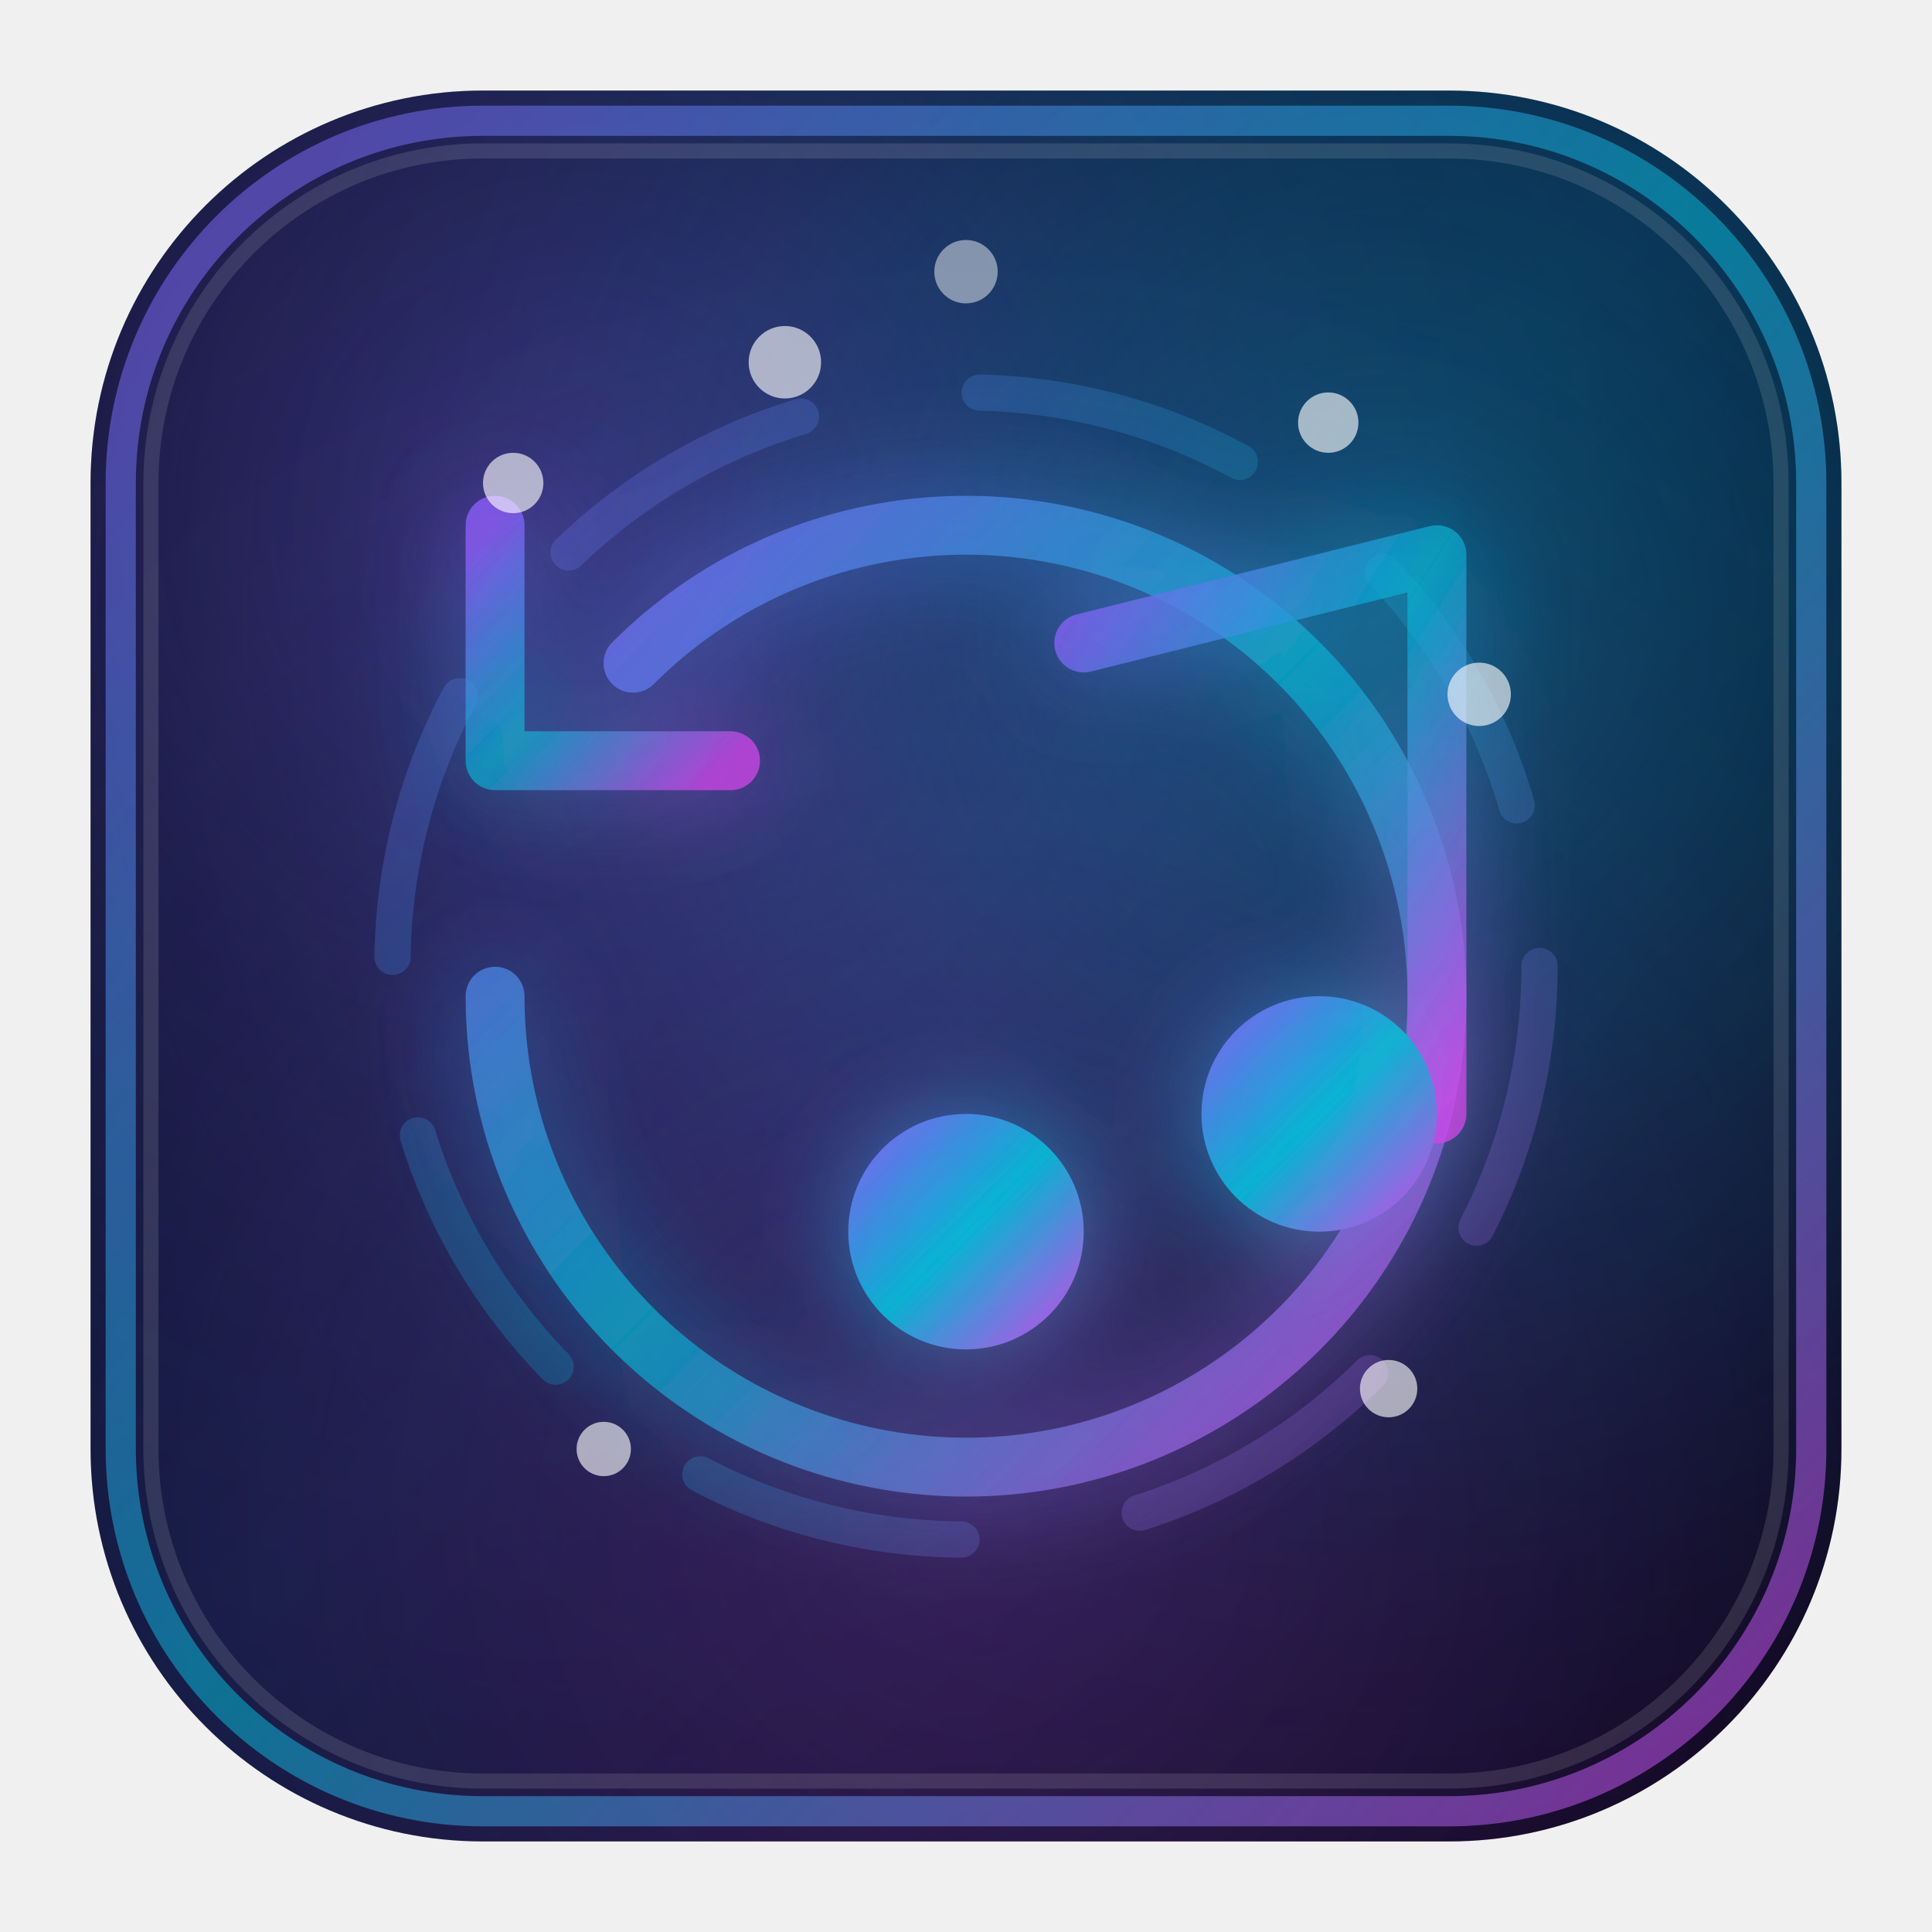
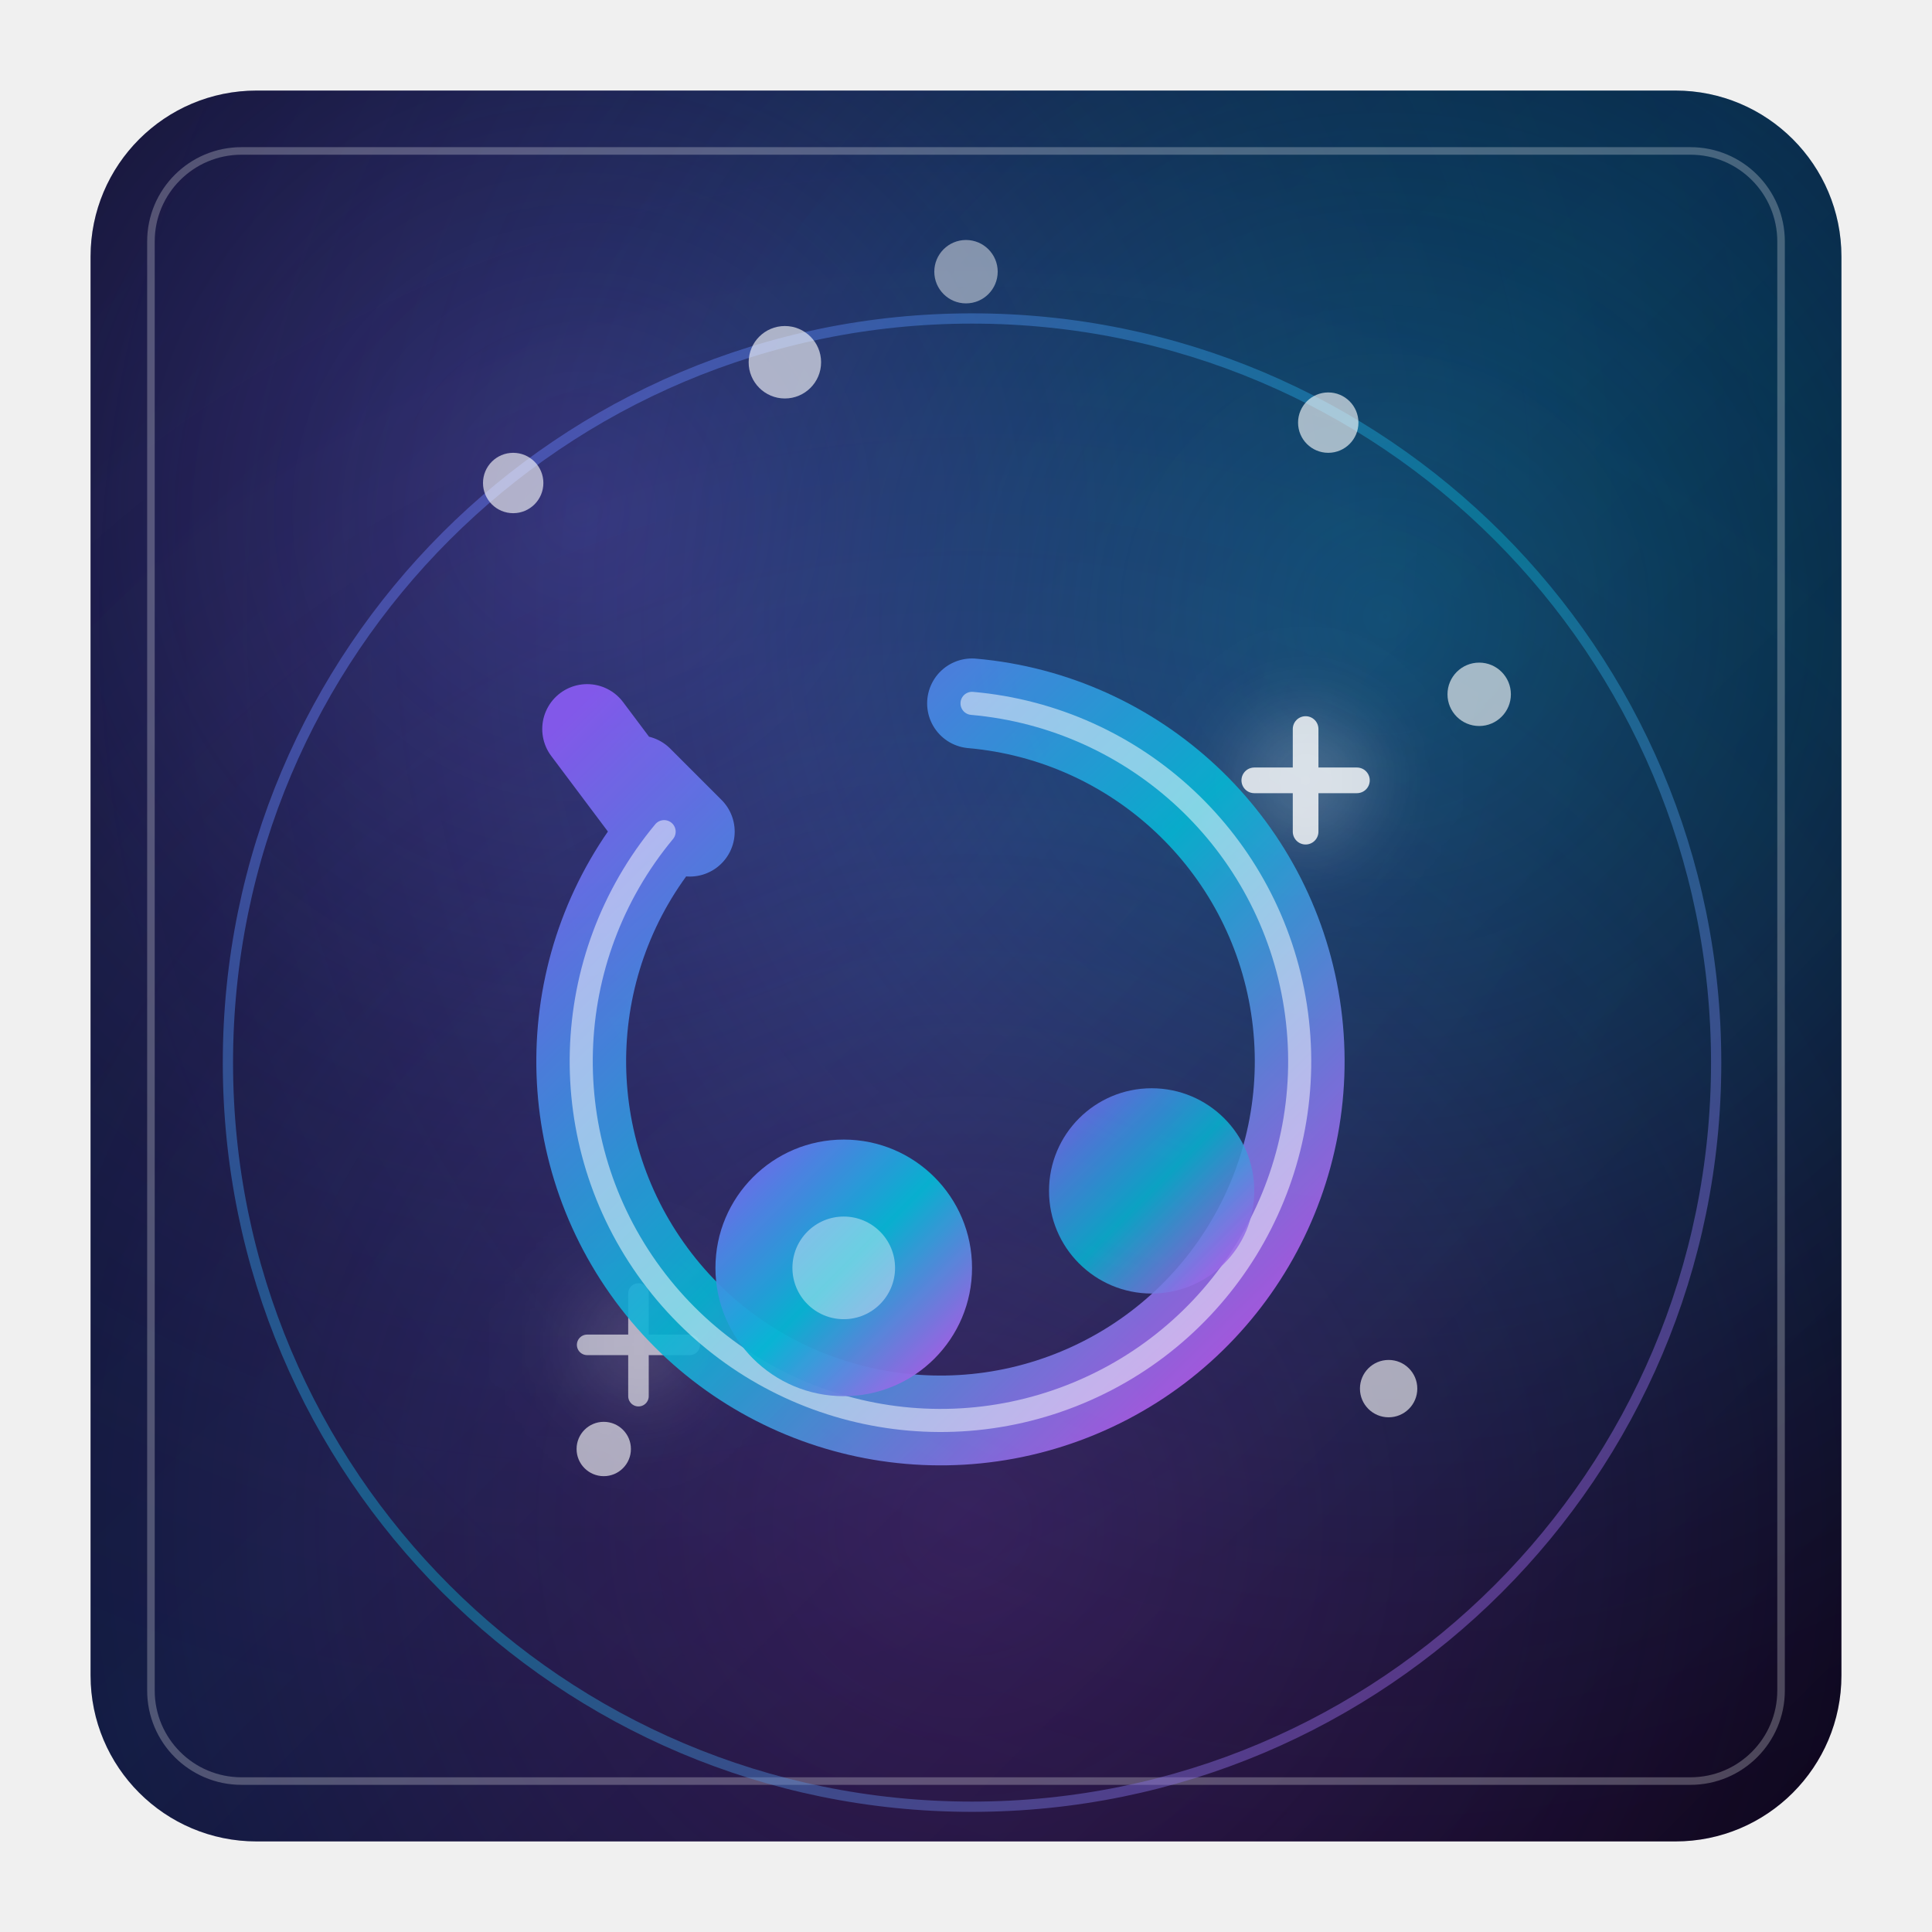
<svg xmlns="http://www.w3.org/2000/svg" viewBox="0 0 128 128">
  <defs>
    <linearGradient id="bg" x1="0" y1="0" x2="1" y2="1">
      <stop offset="0%" stop-color="#0b102a" />
      <stop offset="48%" stop-color="#0a1b3d" />
      <stop offset="100%" stop-color="#050213" />
    </linearGradient>
    <radialGradient id="glowTL" cx="28%" cy="24%" r="75%">
      <stop offset="0%" stop-color="#8B5CF6" stop-opacity="0.36" />
      <stop offset="42%" stop-color="#8B5CF6" stop-opacity="0.12" />
      <stop offset="100%" stop-color="#000000" stop-opacity="0" />
    </radialGradient>
    <radialGradient id="glowTR" cx="74%" cy="30%" r="80%">
      <stop offset="0%" stop-color="#06B6D4" stop-opacity="0.34" />
      <stop offset="46%" stop-color="#06B6D4" stop-opacity="0.12" />
      <stop offset="100%" stop-color="#000000" stop-opacity="0" />
    </radialGradient>
    <radialGradient id="glowB" cx="50%" cy="82%" r="85%">
      <stop offset="0%" stop-color="#D946EF" stop-opacity="0.22" />
      <stop offset="48%" stop-color="#D946EF" stop-opacity="0.08" />
      <stop offset="100%" stop-color="#000000" stop-opacity="0" />
    </radialGradient>
    <linearGradient id="brand" x1="0" y1="0" x2="1" y2="1">
      <stop offset="0%" stop-color="#8B5CF6" />
      <stop offset="50%" stop-color="#06B6D4" />
      <stop offset="100%" stop-color="#D946EF" />
    </linearGradient>
    <linearGradient id="brandSoft" x1="0" y1="0" x2="1" y2="1">
      <stop offset="0%" stop-color="#8B5CF6" stop-opacity="0.85" />
      <stop offset="50%" stop-color="#06B6D4" stop-opacity="0.7" />
      <stop offset="100%" stop-color="#D946EF" stop-opacity="0.75" />
    </linearGradient>
    <filter id="sparkGlow" x="-50%" y="-50%" width="200%" height="200%">
      <feGaussianBlur stdDeviation="3.5" result="blur" />
      <feColorMatrix in="blur" type="matrix" values="1 0 0 0 0  0 1 0 0 0  0 0 1 0 0  0 0 0 0.7 0" result="glow" />
      <feMerge>
        <feMergeNode in="glow" />
        <feMergeNode in="SourceGraphic" />
      </feMerge>
    </filter>
  </defs>
-   <rect x="6" y="6" width="116" height="116" rx="26" fill="url(#bg)" />
-   <rect x="6" y="6" width="116" height="116" rx="26" fill="url(#glowTL)" />
-   <rect x="6" y="6" width="116" height="116" rx="26" fill="url(#glowTR)" />
-   <rect x="6" y="6" width="116" height="116" rx="26" fill="url(#glowB)" />
-   <rect x="8" y="8" width="112" height="112" rx="24" stroke="url(#brand)" stroke-width="2" fill="none" opacity="0.55" />
-   <rect x="10" y="10" width="108" height="108" rx="22" stroke="#ffffff" stroke-opacity="0.12" stroke-width="1" fill="none" />
-   <g transform="translate(0 6)">
-     <circle cx="64" cy="58" r="38" fill="none" stroke="url(#brandSoft)" stroke-width="2.4" opacity="0.35" stroke-dasharray="18 12" stroke-linecap="round" />
+   <rect x="6" y="6" width="116" height="116" rx="11" fill="url(#bg)" />
+   <rect x="6" y="6" width="116" height="116" rx="11" fill="url(#glowTL)" />
+   <rect x="6" y="6" width="116" height="116" rx="11" fill="url(#glowTR)" />
+   <rect x="6" y="6" width="116" height="116" rx="11" fill="url(#glowB)" />
+   <rect x="10" y="10" width="108" height="108" rx="6" stroke="#ffffff" stroke-opacity="0.25" stroke-width="0.5" fill="none" />
+   <g transform="translate(10 16) scale(0.85)">
+     <circle cx="64" cy="64" r="58" stroke="url(#brandSoft)" stroke-width="0.8" opacity="0.6" fill="none" />
    <g filter="url(#sparkGlow)">
-       <g transform="translate(64 60) scale(3.9) translate(-12 -12)" fill="none" stroke="url(#brandSoft)" stroke-width="1" stroke-linecap="round" stroke-linejoin="round" opacity="0.95">
-         <path d="M4 12a8 8 0 1 0 2.343-5.657" />
-         <path d="M4 4v4h4" />
-         <path d="M14 6v10" />
-         <path d="M14 6l6-1.5v9.5" />
-         <circle cx="12" cy="16" r="2" fill="url(#brand)" stroke="none" />
-         <circle cx="18" cy="14" r="2" fill="url(#brand)" stroke="none" />
-       </g>
+       <path d="M86 42 L94 42 M90 38 L90 46" stroke="#ffffff" stroke-width="2" stroke-linecap="round" opacity="0.8" />
+       <path d="M34 86 L42 86 M38 82 L38 90" stroke="#ffffff" stroke-width="1.6" stroke-linecap="round" opacity="0.6" />
    </g>
+     <path d="M64 36 A 28 28 0 1 1 40 46 L 34 38 M 38 42 L 42 46" stroke="url(#brand)" stroke-width="7" stroke-linecap="round" fill="none" opacity="0.9" />
+     <path d="M64 36 A 28 28 0 1 1 40 46" stroke="#ffffff" stroke-width="1.8" stroke-linecap="round" fill="none" opacity="0.5" />
+     <circle cx="54" cy="80" r="10" fill="url(#brand)" opacity="0.95" />
+     <circle cx="78" cy="74" r="8" fill="url(#brand)" opacity="0.85" />
+     <circle cx="54" cy="80" r="4" fill="#ffffff" opacity="0.4" />
  </g>
  <g fill="#ffffff" opacity="0.62">
    <circle cx="34" cy="32" r="2" />
    <circle cx="52" cy="24" r="2.4" />
    <circle cx="88" cy="28" r="2" />
    <circle cx="98" cy="46" r="2.1" />
    <circle cx="92" cy="92" r="1.9" />
    <circle cx="40" cy="96" r="1.8" />
    <circle cx="64" cy="18" r="2.1" opacity="0.75" />
  </g>
</svg>
